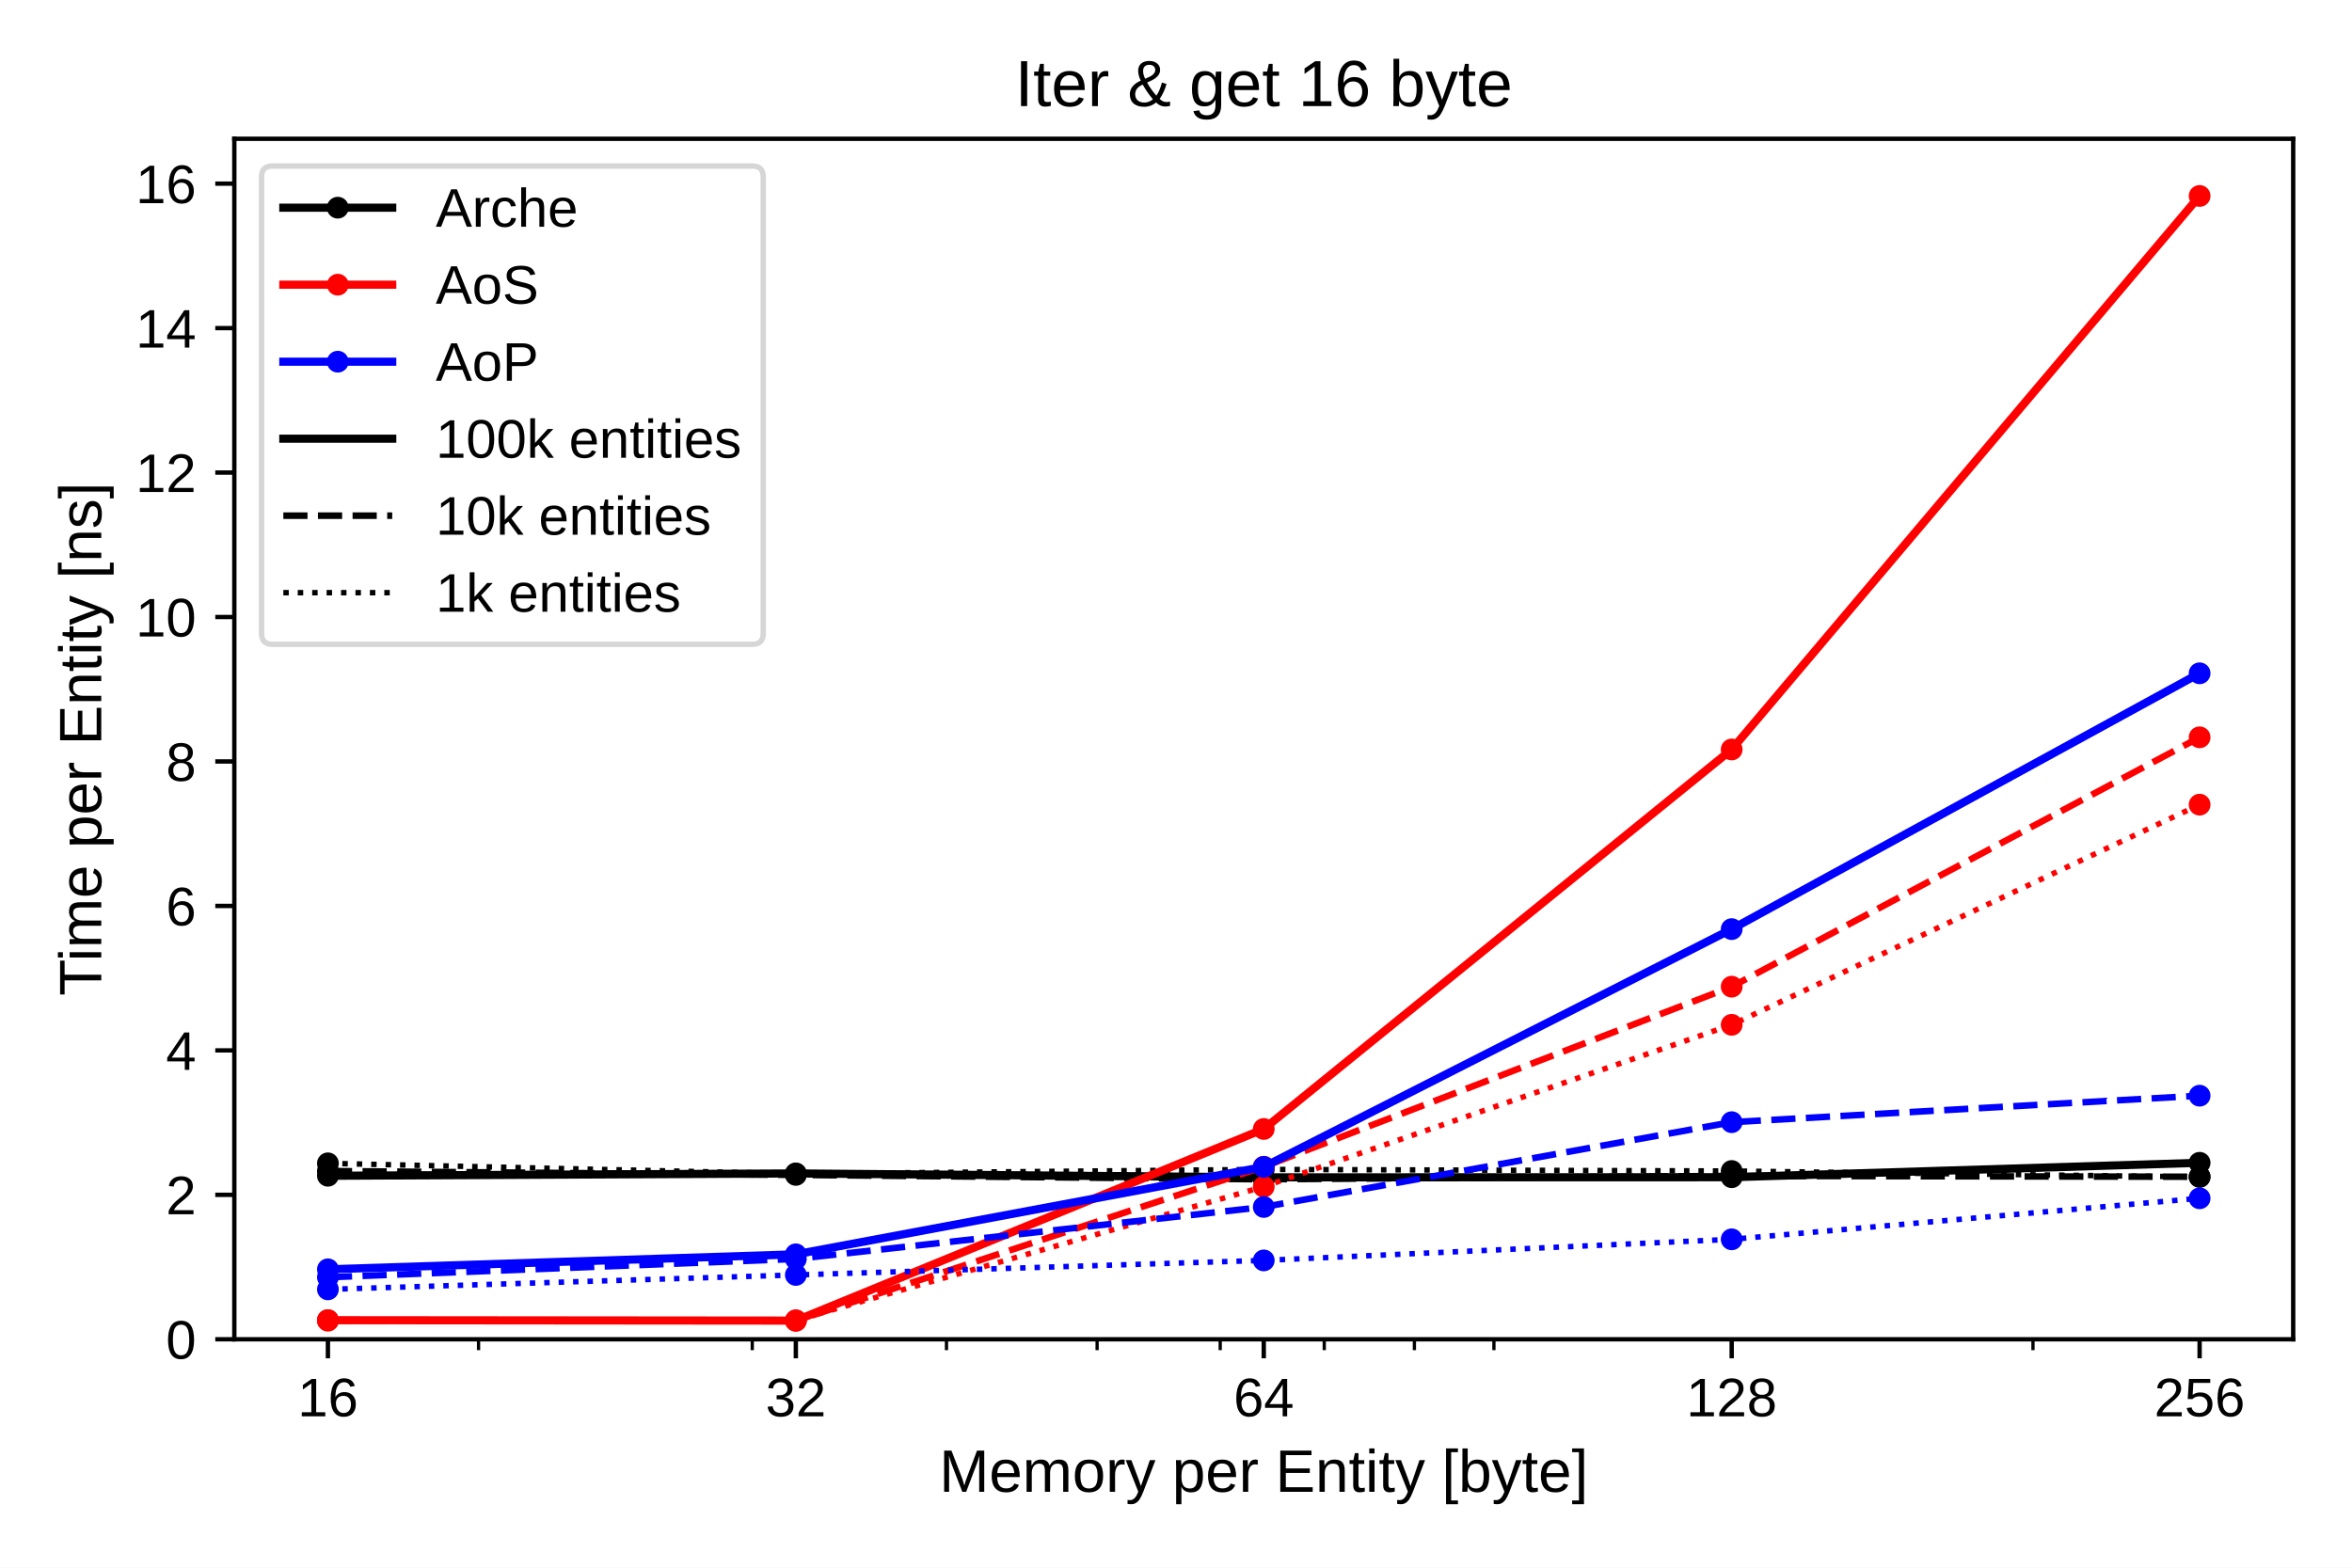
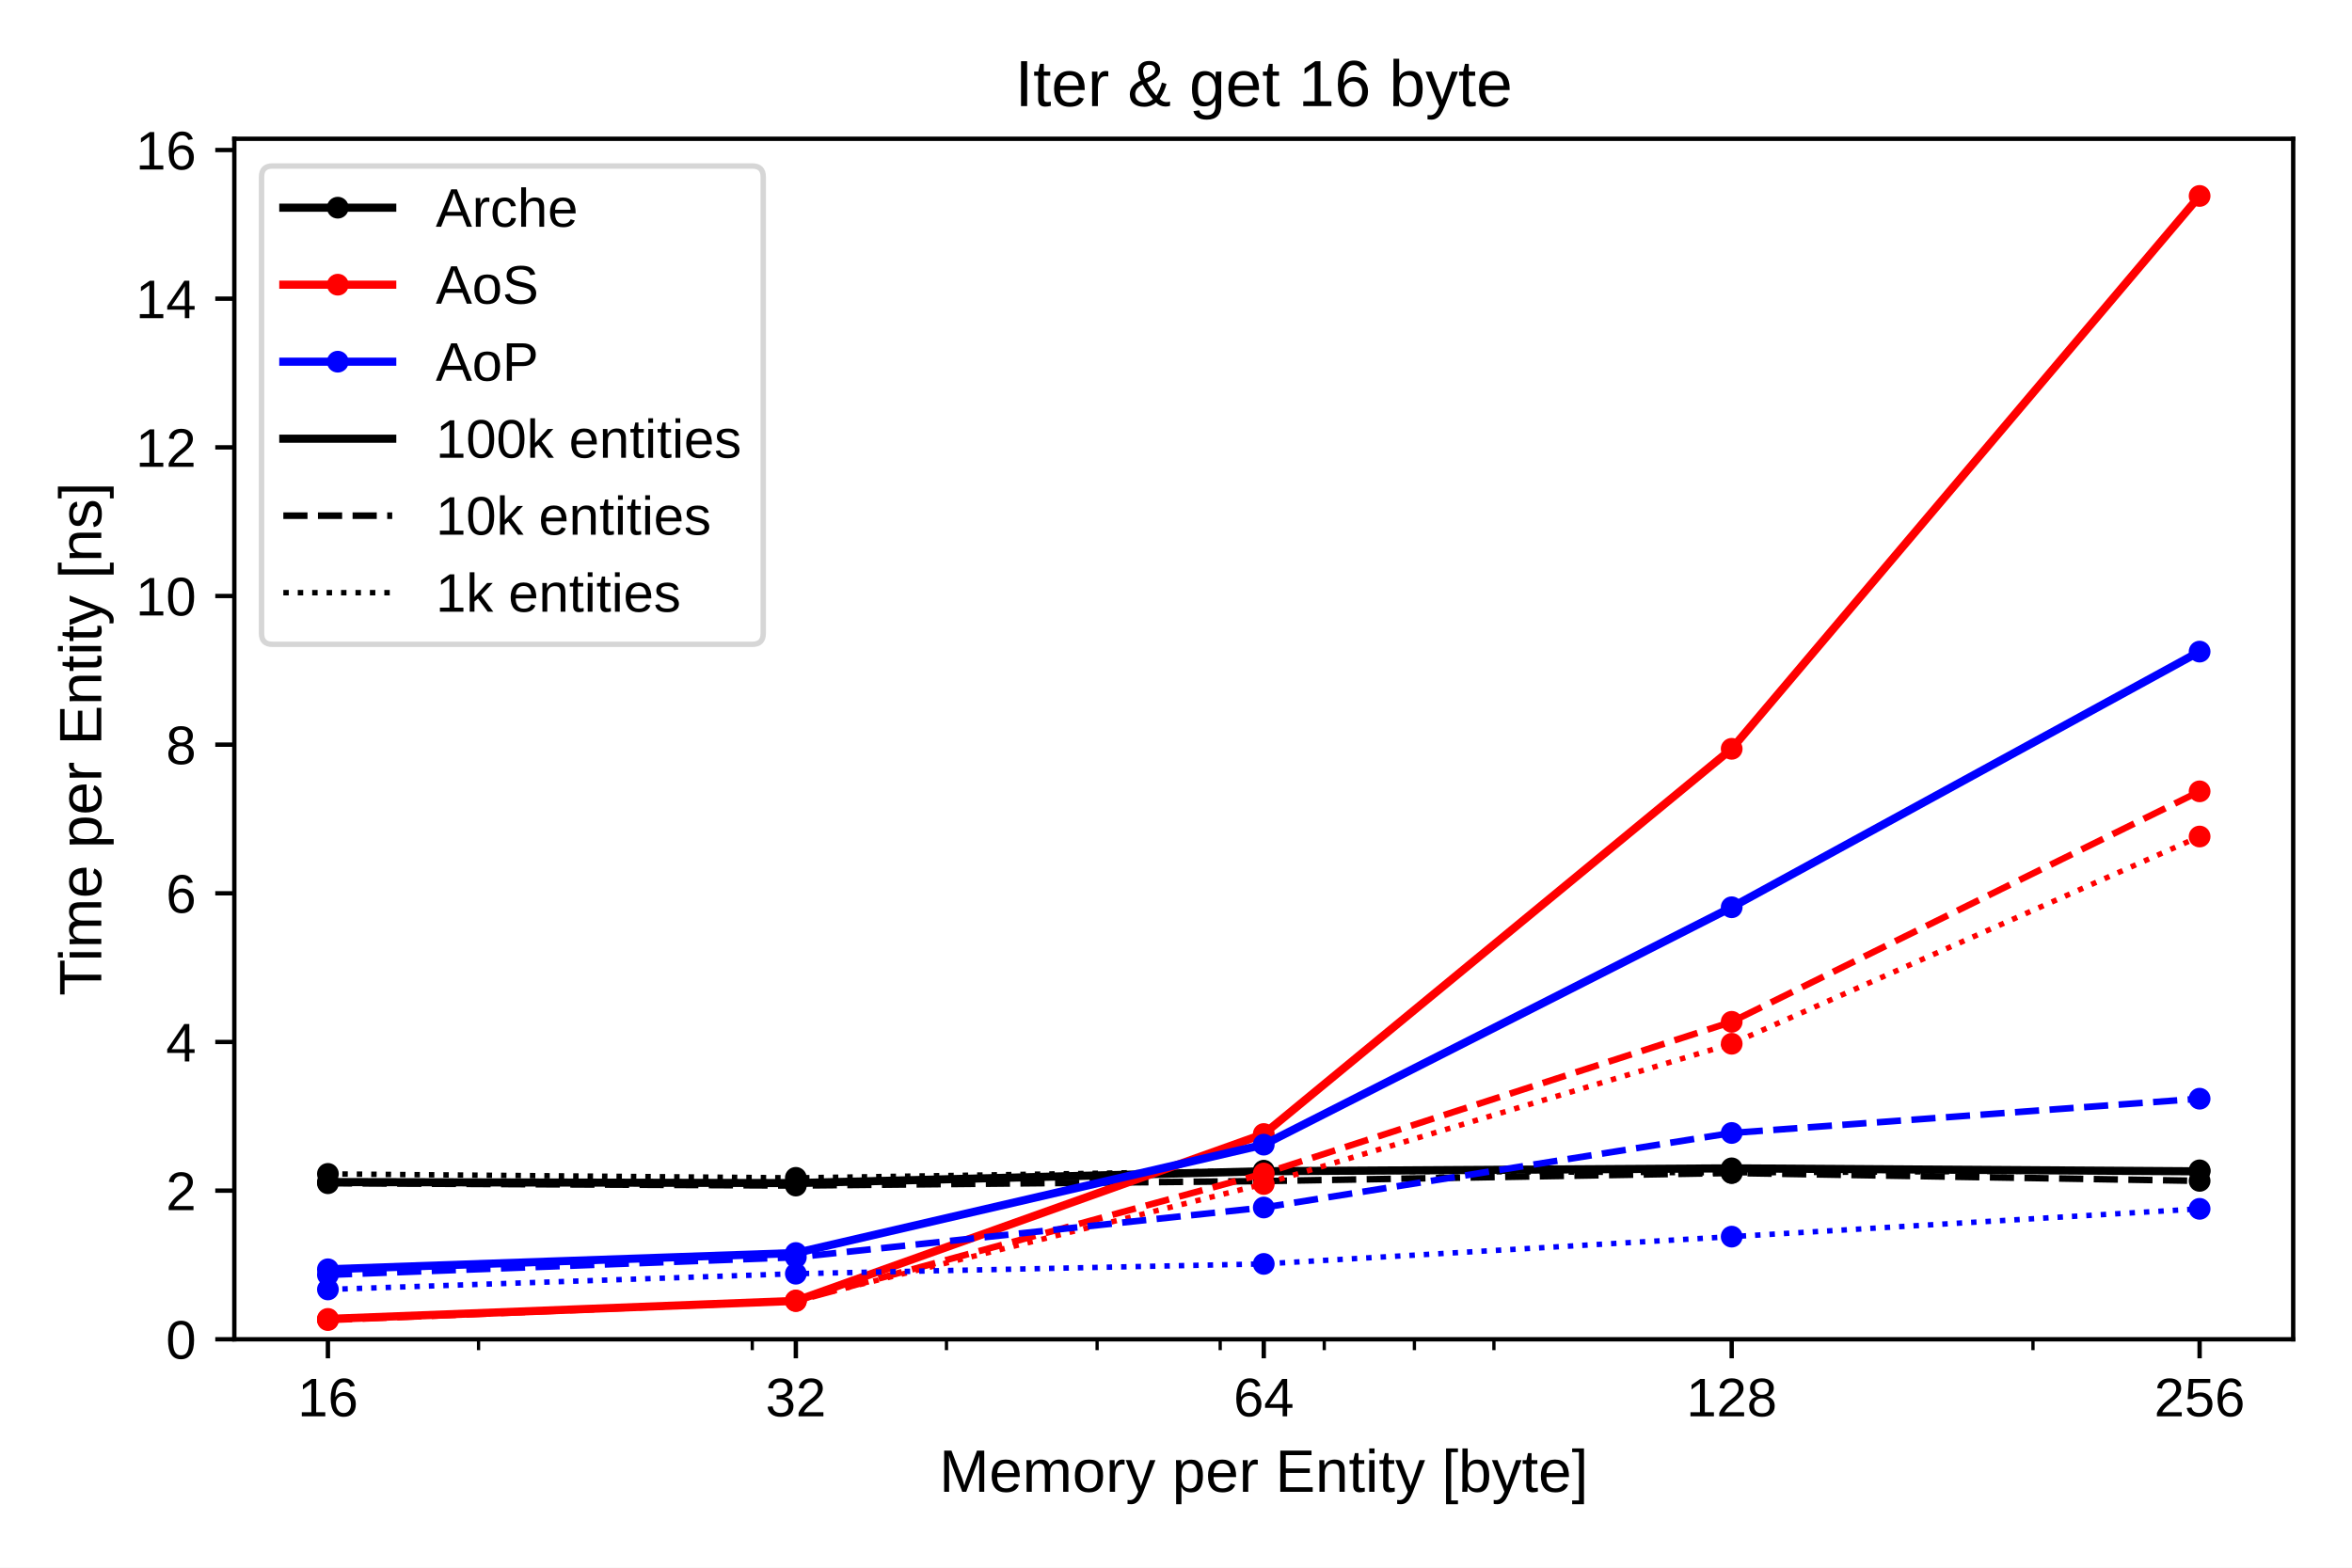
<svg xmlns="http://www.w3.org/2000/svg" xmlns:xlink="http://www.w3.org/1999/xlink" width="432pt" height="288pt" viewBox="0 0 432 288" version="1.1">
  <defs>
    <style type="text/css">*{stroke-linejoin: round; stroke-linecap: butt}</style>
  </defs>
  <g id="figure_1">
    <g id="patch_1">
      <path d="M 0 288  L 432 288  L 432 0  L 0 0  z " style="fill: #ffffff" />
    </g>
    <g id="axes_1">
      <g id="patch_2">
        <path d="M 43.04 246.04  L 421.2 246.04  L 421.2 25.496  L 43.04 25.496  z " style="fill: #ffffff" />
      </g>
      <g id="matplotlib.axis_1">
        <g id="xtick_1">
          <g id="line2d_1">
            <defs>
-               <path id="m99e4505fb2" d="M 0 0  L 0 3.5  " style="stroke: #000000; stroke-width: 0.8" />
+               <path id="ma231581b84" d="M 0 0  L 0 3.5  " style="stroke: #000000; stroke-width: 0.8" />
            </defs>
            <g>
-               <use xlink:href="#m99e4505fb2" x="60.229" y="246.04" style="stroke: #000000; stroke-width: 0.8" />
+               <use xlink:href="#ma231581b84" x="60.229" y="246.04" style="stroke: #000000; stroke-width: 0.8" />
            </g>
          </g>
          <g id="text_1">
            <text style="font: 10px 'Arial'; text-anchor: middle" x="60.229" y="260.198" transform="rotate(-0, 60.22909, 260.1978)">16</text>
          </g>
        </g>
        <g id="xtick_2">
          <g id="line2d_2">
            <g>
-               <use xlink:href="#m99e4505fb2" x="146.175" y="246.04" style="stroke: #000000; stroke-width: 0.8" />
+               <use xlink:href="#ma231581b84" x="146.175" y="246.04" style="stroke: #000000; stroke-width: 0.8" />
            </g>
          </g>
          <g id="text_2">
            <text style="font: 10px 'Arial'; text-anchor: middle" x="146.175" y="260.198" transform="rotate(-0, 146.1745, 260.1978)">32</text>
          </g>
        </g>
        <g id="xtick_3">
          <g id="line2d_3">
            <g>
-               <use xlink:href="#m99e4505fb2" x="232.12" y="246.04" style="stroke: #000000; stroke-width: 0.8" />
+               <use xlink:href="#ma231581b84" x="232.12" y="246.04" style="stroke: #000000; stroke-width: 0.8" />
            </g>
          </g>
          <g id="text_3">
            <text style="font: 10px 'Arial'; text-anchor: middle" x="232.12" y="260.198" transform="rotate(-0, 232.12, 260.1978)">64</text>
          </g>
        </g>
        <g id="xtick_4">
          <g id="line2d_4">
            <g>
-               <use xlink:href="#m99e4505fb2" x="318.065" y="246.04" style="stroke: #000000; stroke-width: 0.8" />
+               <use xlink:href="#ma231581b84" x="318.065" y="246.04" style="stroke: #000000; stroke-width: 0.8" />
            </g>
          </g>
          <g id="text_4">
            <text style="font: 10px 'Arial'; text-anchor: middle" x="318.065" y="260.198" transform="rotate(-0, 318.0655, 260.1978)">128</text>
          </g>
        </g>
        <g id="xtick_5">
          <g id="line2d_5">
            <g>
-               <use xlink:href="#m99e4505fb2" x="404.011" y="246.04" style="stroke: #000000; stroke-width: 0.8" />
+               <use xlink:href="#ma231581b84" x="404.011" y="246.04" style="stroke: #000000; stroke-width: 0.8" />
            </g>
          </g>
          <g id="text_5">
            <text style="font: 10px 'Arial'; text-anchor: middle" x="404.011" y="260.198" transform="rotate(-0, 404.0109, 260.1978)">256</text>
          </g>
        </g>
        <g id="xtick_6">
          <g id="line2d_6">
            <defs>
-               <path id="m54251f5d1b" d="M 0 0  L 0 2  " style="stroke: #000000; stroke-width: 0.6" />
+               <path id="mfa7d49e973" d="M 0 0  L 0 2  " style="stroke: #000000; stroke-width: 0.6" />
            </defs>
            <g>
-               <use xlink:href="#m54251f5d1b" x="87.897" y="246.04" style="stroke: #000000; stroke-width: 0.6" />
+               <use xlink:href="#mfa7d49e973" x="87.897" y="246.04" style="stroke: #000000; stroke-width: 0.6" />
            </g>
          </g>
        </g>
        <g id="xtick_7">
          <g id="line2d_7">
            <g>
-               <use xlink:href="#m54251f5d1b" x="138.172" y="246.04" style="stroke: #000000; stroke-width: 0.6" />
+               <use xlink:href="#mfa7d49e973" x="138.172" y="246.04" style="stroke: #000000; stroke-width: 0.6" />
            </g>
          </g>
        </g>
        <g id="xtick_8">
          <g id="line2d_8">
            <g>
-               <use xlink:href="#m54251f5d1b" x="173.843" y="246.04" style="stroke: #000000; stroke-width: 0.6" />
+               <use xlink:href="#mfa7d49e973" x="173.843" y="246.04" style="stroke: #000000; stroke-width: 0.6" />
            </g>
          </g>
        </g>
        <g id="xtick_9">
          <g id="line2d_9">
            <g>
-               <use xlink:href="#m54251f5d1b" x="201.511" y="246.04" style="stroke: #000000; stroke-width: 0.6" />
+               <use xlink:href="#mfa7d49e973" x="201.511" y="246.04" style="stroke: #000000; stroke-width: 0.6" />
            </g>
          </g>
        </g>
        <g id="xtick_10">
          <g id="line2d_10">
            <g>
-               <use xlink:href="#m54251f5d1b" x="224.118" y="246.04" style="stroke: #000000; stroke-width: 0.6" />
+               <use xlink:href="#mfa7d49e973" x="224.118" y="246.04" style="stroke: #000000; stroke-width: 0.6" />
            </g>
          </g>
        </g>
        <g id="xtick_11">
          <g id="line2d_11">
            <g>
-               <use xlink:href="#m54251f5d1b" x="243.231" y="246.04" style="stroke: #000000; stroke-width: 0.6" />
+               <use xlink:href="#mfa7d49e973" x="243.231" y="246.04" style="stroke: #000000; stroke-width: 0.6" />
            </g>
          </g>
        </g>
        <g id="xtick_12">
          <g id="line2d_12">
            <g>
-               <use xlink:href="#m54251f5d1b" x="259.788" y="246.04" style="stroke: #000000; stroke-width: 0.6" />
+               <use xlink:href="#mfa7d49e973" x="259.788" y="246.04" style="stroke: #000000; stroke-width: 0.6" />
            </g>
          </g>
        </g>
        <g id="xtick_13">
          <g id="line2d_13">
            <g>
-               <use xlink:href="#m54251f5d1b" x="274.393" y="246.04" style="stroke: #000000; stroke-width: 0.6" />
+               <use xlink:href="#mfa7d49e973" x="274.393" y="246.04" style="stroke: #000000; stroke-width: 0.6" />
            </g>
          </g>
        </g>
        <g id="xtick_14">
          <g id="line2d_14">
            <g>
-               <use xlink:href="#m54251f5d1b" x="373.402" y="246.04" style="stroke: #000000; stroke-width: 0.6" />
+               <use xlink:href="#mfa7d49e973" x="373.402" y="246.04" style="stroke: #000000; stroke-width: 0.6" />
            </g>
          </g>
        </g>
        <g id="text_6">
          <text style="font: 11px 'Arial'; text-anchor: middle" x="232.12" y="274.059" transform="rotate(-0, 232.12, 274.0589)">Memory per Entity [byte]</text>
        </g>
      </g>
      <g id="matplotlib.axis_2">
        <g id="ytick_1">
          <g id="line2d_15">
            <defs>
-               <path id="mc5c9afd570" d="M 0 0  L -3.5 0  " style="stroke: #000000; stroke-width: 0.8" />
+               <path id="m48a676a885" d="M 0 0  L -3.5 0  " style="stroke: #000000; stroke-width: 0.8" />
            </defs>
            <g>
-               <use xlink:href="#mc5c9afd570" x="43.04" y="246.04" style="stroke: #000000; stroke-width: 0.8" />
+               <use xlink:href="#m48a676a885" x="43.04" y="246.04" style="stroke: #000000; stroke-width: 0.8" />
            </g>
          </g>
          <g id="text_7">
            <text style="font: 10px 'Arial'; text-anchor: end" x="36.04" y="249.619" transform="rotate(-0, 36.04, 249.6189)">0</text>
          </g>
        </g>
        <g id="ytick_2">
          <g id="line2d_16">
            <g>
-               <use xlink:href="#mc5c9afd570" x="43.04" y="219.502" style="stroke: #000000; stroke-width: 0.8" />
+               <use xlink:href="#m48a676a885" x="43.04" y="218.73" style="stroke: #000000; stroke-width: 0.8" />
            </g>
          </g>
          <g id="text_8">
-             <text style="font: 10px 'Arial'; text-anchor: end" x="36.04" y="223.081" transform="rotate(-0, 36.04, 223.0813)">2</text>
+             <text style="font: 10px 'Arial'; text-anchor: end" x="36.04" y="222.309" transform="rotate(-0, 36.04, 222.3092)">2</text>
          </g>
        </g>
        <g id="ytick_3">
          <g id="line2d_17">
            <g>
-               <use xlink:href="#mc5c9afd570" x="43.04" y="192.965" style="stroke: #000000; stroke-width: 0.8" />
+               <use xlink:href="#m48a676a885" x="43.04" y="191.421" style="stroke: #000000; stroke-width: 0.8" />
            </g>
          </g>
          <g id="text_9">
-             <text style="font: 10px 'Arial'; text-anchor: end" x="36.04" y="196.544" transform="rotate(-0, 36.04, 196.5437)">4</text>
+             <text style="font: 10px 'Arial'; text-anchor: end" x="36.04" y="194.999" transform="rotate(-0, 36.04, 194.9995)">4</text>
          </g>
        </g>
        <g id="ytick_4">
          <g id="line2d_18">
            <g>
-               <use xlink:href="#mc5c9afd570" x="43.04" y="166.427" style="stroke: #000000; stroke-width: 0.8" />
+               <use xlink:href="#m48a676a885" x="43.04" y="164.111" style="stroke: #000000; stroke-width: 0.8" />
            </g>
          </g>
          <g id="text_10">
-             <text style="font: 10px 'Arial'; text-anchor: end" x="36.04" y="170.006" transform="rotate(-0, 36.04, 170.0062)">6</text>
+             <text style="font: 10px 'Arial'; text-anchor: end" x="36.04" y="167.69" transform="rotate(-0, 36.04, 167.6898)">6</text>
          </g>
        </g>
        <g id="ytick_5">
          <g id="line2d_19">
            <g>
-               <use xlink:href="#mc5c9afd570" x="43.04" y="139.89" style="stroke: #000000; stroke-width: 0.8" />
+               <use xlink:href="#m48a676a885" x="43.04" y="136.801" style="stroke: #000000; stroke-width: 0.8" />
            </g>
          </g>
          <g id="text_11">
-             <text style="font: 10px 'Arial'; text-anchor: end" x="36.04" y="143.469" transform="rotate(-0, 36.04, 143.4686)">8</text>
+             <text style="font: 10px 'Arial'; text-anchor: end" x="36.04" y="140.38" transform="rotate(-0, 36.04, 140.3801)">8</text>
          </g>
        </g>
        <g id="ytick_6">
          <g id="line2d_20">
            <g>
-               <use xlink:href="#mc5c9afd570" x="43.04" y="113.352" style="stroke: #000000; stroke-width: 0.8" />
+               <use xlink:href="#m48a676a885" x="43.04" y="109.491" style="stroke: #000000; stroke-width: 0.8" />
            </g>
          </g>
          <g id="text_12">
-             <text style="font: 10px 'Arial'; text-anchor: end" x="36.04" y="116.931" transform="rotate(-0, 36.04, 116.931)">10</text>
+             <text style="font: 10px 'Arial'; text-anchor: end" x="36.04" y="113.07" transform="rotate(-0, 36.04, 113.0704)">10</text>
          </g>
        </g>
        <g id="ytick_7">
          <g id="line2d_21">
            <g>
-               <use xlink:href="#mc5c9afd570" x="43.04" y="86.814" style="stroke: #000000; stroke-width: 0.8" />
+               <use xlink:href="#m48a676a885" x="43.04" y="82.182" style="stroke: #000000; stroke-width: 0.8" />
            </g>
          </g>
          <g id="text_13">
-             <text style="font: 10px 'Arial'; text-anchor: end" x="36.04" y="90.393" transform="rotate(-0, 36.04, 90.3934)">12</text>
+             <text style="font: 10px 'Arial'; text-anchor: end" x="36.04" y="85.761" transform="rotate(-0, 36.04, 85.76068)">12</text>
          </g>
        </g>
        <g id="ytick_8">
          <g id="line2d_22">
            <g>
-               <use xlink:href="#mc5c9afd570" x="43.04" y="60.277" style="stroke: #000000; stroke-width: 0.8" />
+               <use xlink:href="#m48a676a885" x="43.04" y="54.872" style="stroke: #000000; stroke-width: 0.8" />
            </g>
          </g>
          <g id="text_14">
-             <text style="font: 10px 'Arial'; text-anchor: end" x="36.04" y="63.856" transform="rotate(-0, 36.04, 63.85581)">14</text>
+             <text style="font: 10px 'Arial'; text-anchor: end" x="36.04" y="58.451" transform="rotate(-0, 36.04, 58.45098)">14</text>
          </g>
        </g>
        <g id="ytick_9">
          <g id="line2d_23">
            <g>
-               <use xlink:href="#mc5c9afd570" x="43.04" y="33.739" style="stroke: #000000; stroke-width: 0.8" />
+               <use xlink:href="#m48a676a885" x="43.04" y="27.562" style="stroke: #000000; stroke-width: 0.8" />
            </g>
          </g>
          <g id="text_15">
-             <text style="font: 10px 'Arial'; text-anchor: end" x="36.04" y="37.318" transform="rotate(-0, 36.04, 37.31823)">16</text>
+             <text style="font: 10px 'Arial'; text-anchor: end" x="36.04" y="31.141" transform="rotate(-0, 36.04, 31.14127)">16</text>
          </g>
        </g>
        <g id="text_16">
          <text style="font: 11px 'Arial'; text-anchor: middle" x="18.603" y="135.768" transform="rotate(-90, 18.60297, 135.7681)">Time per Entity [ns]</text>
        </g>
      </g>
      <g id="line2d_24">
-         <path d="M 60.229 213.717  L 146.175 215.628  L 232.12 214.832  L 318.065 215.124  L 404.011 216.212  " clip-path="url(#p780e442ca1)" style="fill: none; stroke-dasharray: 1,1.65; stroke-dashoffset: 0; stroke: #000000" />
+         <path d="M 60.229 215.658  L 146.175 216.382  L 232.12 215.071  L 318.065 215.467  L 404.011 215.003  " clip-path="url(#pd867d2f3a9)" style="fill: none; stroke-dasharray: 1,1.65; stroke-dashoffset: 0; stroke: #000000" />
        <defs>
-           <path id="m03d9cfce76" d="M 0 1.5  C 0.398 1.5 0.779 1.342 1.061 1.061  C 1.342 0.779 1.5 0.398 1.5 0  C 1.5 -0.398 1.342 -0.779 1.061 -1.061  C 0.779 -1.342 0.398 -1.5 0 -1.5  C -0.398 -1.5 -0.779 -1.342 -1.061 -1.061  C -1.342 -0.779 -1.5 -0.398 -1.5 0  C -1.5 0.398 -1.342 0.779 -1.061 1.061  C -0.779 1.342 -0.398 1.5 0 1.5  z " style="stroke: #000000" />
+           <path id="m750e425129" d="M 0 1.5  C 0.398 1.5 0.779 1.342 1.061 1.061  C 1.342 0.779 1.5 0.398 1.5 0  C 1.5 -0.398 1.342 -0.779 1.061 -1.061  C 0.779 -1.342 0.398 -1.5 0 -1.5  C -0.398 -1.5 -0.779 -1.342 -1.061 -1.061  C -1.342 -0.779 -1.5 -0.398 -1.5 0  C -1.5 0.398 -1.342 0.779 -1.061 1.061  C -0.779 1.342 -0.398 1.5 0 1.5  z " style="stroke: #000000" />
        </defs>
-         <g clip-path="url(#p780e442ca1)">
-           <use xlink:href="#m03d9cfce76" x="60.229" y="213.717" style="stroke: #000000" />
-           <use xlink:href="#m03d9cfce76" x="146.175" y="215.628" style="stroke: #000000" />
-           <use xlink:href="#m03d9cfce76" x="232.12" y="214.832" style="stroke: #000000" />
-           <use xlink:href="#m03d9cfce76" x="318.065" y="215.124" style="stroke: #000000" />
-           <use xlink:href="#m03d9cfce76" x="404.011" y="216.212" style="stroke: #000000" />
+         <g clip-path="url(#pd867d2f3a9)">
+           <use xlink:href="#m750e425129" x="60.229" y="215.658" style="stroke: #000000" />
+           <use xlink:href="#m750e425129" x="146.175" y="216.382" style="stroke: #000000" />
+           <use xlink:href="#m750e425129" x="232.12" y="215.071" style="stroke: #000000" />
+           <use xlink:href="#m750e425129" x="318.065" y="215.467" style="stroke: #000000" />
+           <use xlink:href="#m750e425129" x="404.011" y="215.003" style="stroke: #000000" />
        </g>
      </g>
      <g id="line2d_25">
-         <path d="M 60.229 215.133  L 146.175 215.843  L 232.12 216.651  L 318.065 216.025  L 404.011 216.183  " clip-path="url(#p780e442ca1)" style="fill: none; stroke-dasharray: 4.44,1.92; stroke-dashoffset: 0; stroke: #000000; stroke-width: 1.2" />
-         <g clip-path="url(#p780e442ca1)">
-           <use xlink:href="#m03d9cfce76" x="60.229" y="215.133" style="stroke: #000000" />
-           <use xlink:href="#m03d9cfce76" x="146.175" y="215.843" style="stroke: #000000" />
-           <use xlink:href="#m03d9cfce76" x="232.12" y="216.651" style="stroke: #000000" />
-           <use xlink:href="#m03d9cfce76" x="318.065" y="216.025" style="stroke: #000000" />
-           <use xlink:href="#m03d9cfce76" x="404.011" y="216.183" style="stroke: #000000" />
+         <path d="M 60.229 217.373  L 146.175 217.798  L 232.12 216.976  L 318.065 215.49  L 404.011 216.939  " clip-path="url(#pd867d2f3a9)" style="fill: none; stroke-dasharray: 4.44,1.92; stroke-dashoffset: 0; stroke: #000000; stroke-width: 1.2" />
+         <g clip-path="url(#pd867d2f3a9)">
+           <use xlink:href="#m750e425129" x="60.229" y="217.373" style="stroke: #000000" />
+           <use xlink:href="#m750e425129" x="146.175" y="217.798" style="stroke: #000000" />
+           <use xlink:href="#m750e425129" x="232.12" y="216.976" style="stroke: #000000" />
+           <use xlink:href="#m750e425129" x="318.065" y="215.49" style="stroke: #000000" />
+           <use xlink:href="#m750e425129" x="404.011" y="216.939" style="stroke: #000000" />
        </g>
      </g>
      <g id="line2d_26">
-         <path d="M 60.229 215.999  L 146.175 215.571  L 232.12 216.29  L 318.065 216.268  L 404.011 213.615  " clip-path="url(#p780e442ca1)" style="fill: none; stroke: #000000; stroke-width: 1.5; stroke-linecap: square" />
-         <g clip-path="url(#p780e442ca1)">
-           <use xlink:href="#m03d9cfce76" x="60.229" y="215.999" style="stroke: #000000" />
-           <use xlink:href="#m03d9cfce76" x="146.175" y="215.571" style="stroke: #000000" />
-           <use xlink:href="#m03d9cfce76" x="232.12" y="216.29" style="stroke: #000000" />
-           <use xlink:href="#m03d9cfce76" x="318.065" y="216.268" style="stroke: #000000" />
-           <use xlink:href="#m03d9cfce76" x="404.011" y="213.615" style="stroke: #000000" />
+         <path d="M 60.229 217.154  L 146.175 217.343  L 232.12 215.169  L 318.065 214.636  L 404.011 215.186  " clip-path="url(#pd867d2f3a9)" style="fill: none; stroke: #000000; stroke-width: 1.5; stroke-linecap: square" />
+         <g clip-path="url(#pd867d2f3a9)">
+           <use xlink:href="#m750e425129" x="60.229" y="217.154" style="stroke: #000000" />
+           <use xlink:href="#m750e425129" x="146.175" y="217.343" style="stroke: #000000" />
+           <use xlink:href="#m750e425129" x="232.12" y="215.169" style="stroke: #000000" />
+           <use xlink:href="#m750e425129" x="318.065" y="214.636" style="stroke: #000000" />
+           <use xlink:href="#m750e425129" x="404.011" y="215.186" style="stroke: #000000" />
        </g>
      </g>
      <g id="line2d_27">
-         <path d="M 60.229 242.53  L 146.175 242.548  L 232.12 218.003  L 318.065 188.268  L 404.011 147.824  " clip-path="url(#p780e442ca1)" style="fill: none; stroke-dasharray: 1,1.65; stroke-dashoffset: 0; stroke: #ff0000" />
+         <path d="M 60.229 242.404  L 146.175 238.909  L 232.12 217.515  L 318.065 191.748  L 404.011 153.679  " clip-path="url(#pd867d2f3a9)" style="fill: none; stroke-dasharray: 1,1.65; stroke-dashoffset: 0; stroke: #ff0000" />
        <defs>
-           <path id="m8d83b10435" d="M 0 1.5  C 0.398 1.5 0.779 1.342 1.061 1.061  C 1.342 0.779 1.5 0.398 1.5 0  C 1.5 -0.398 1.342 -0.779 1.061 -1.061  C 0.779 -1.342 0.398 -1.5 0 -1.5  C -0.398 -1.5 -0.779 -1.342 -1.061 -1.061  C -1.342 -0.779 -1.5 -0.398 -1.5 0  C -1.5 0.398 -1.342 0.779 -1.061 1.061  C -0.779 1.342 -0.398 1.5 0 1.5  z " style="stroke: #ff0000" />
+           <path id="m8ead3b69bd" d="M 0 1.5  C 0.398 1.5 0.779 1.342 1.061 1.061  C 1.342 0.779 1.5 0.398 1.5 0  C 1.5 -0.398 1.342 -0.779 1.061 -1.061  C 0.779 -1.342 0.398 -1.5 0 -1.5  C -0.398 -1.5 -0.779 -1.342 -1.061 -1.061  C -1.342 -0.779 -1.5 -0.398 -1.5 0  C -1.5 0.398 -1.342 0.779 -1.061 1.061  C -0.779 1.342 -0.398 1.5 0 1.5  z " style="stroke: #ff0000" />
        </defs>
-         <g clip-path="url(#p780e442ca1)">
-           <use xlink:href="#m8d83b10435" x="60.229" y="242.53" style="fill: #ff0000; stroke: #ff0000" />
-           <use xlink:href="#m8d83b10435" x="146.175" y="242.548" style="fill: #ff0000; stroke: #ff0000" />
-           <use xlink:href="#m8d83b10435" x="232.12" y="218.003" style="fill: #ff0000; stroke: #ff0000" />
-           <use xlink:href="#m8d83b10435" x="318.065" y="188.268" style="fill: #ff0000; stroke: #ff0000" />
-           <use xlink:href="#m8d83b10435" x="404.011" y="147.824" style="fill: #ff0000; stroke: #ff0000" />
+         <g clip-path="url(#pd867d2f3a9)">
+           <use xlink:href="#m8ead3b69bd" x="60.229" y="242.404" style="fill: #ff0000; stroke: #ff0000" />
+           <use xlink:href="#m8ead3b69bd" x="146.175" y="238.909" style="fill: #ff0000; stroke: #ff0000" />
+           <use xlink:href="#m8ead3b69bd" x="232.12" y="217.515" style="fill: #ff0000; stroke: #ff0000" />
+           <use xlink:href="#m8ead3b69bd" x="318.065" y="191.748" style="fill: #ff0000; stroke: #ff0000" />
+           <use xlink:href="#m8ead3b69bd" x="404.011" y="153.679" style="fill: #ff0000; stroke: #ff0000" />
        </g>
      </g>
      <g id="line2d_28">
-         <path d="M 60.229 242.622  L 146.175 242.643  L 232.12 214.342  L 318.065 181.264  L 404.011 135.453  " clip-path="url(#p780e442ca1)" style="fill: none; stroke-dasharray: 4.44,1.92; stroke-dashoffset: 0; stroke: #ff0000; stroke-width: 1.2" />
-         <g clip-path="url(#p780e442ca1)">
-           <use xlink:href="#m8d83b10435" x="60.229" y="242.622" style="fill: #ff0000; stroke: #ff0000" />
-           <use xlink:href="#m8d83b10435" x="146.175" y="242.643" style="fill: #ff0000; stroke: #ff0000" />
-           <use xlink:href="#m8d83b10435" x="232.12" y="214.342" style="fill: #ff0000; stroke: #ff0000" />
-           <use xlink:href="#m8d83b10435" x="318.065" y="181.264" style="fill: #ff0000; stroke: #ff0000" />
-           <use xlink:href="#m8d83b10435" x="404.011" y="135.453" style="fill: #ff0000; stroke: #ff0000" />
+         <path d="M 60.229 242.507  L 146.175 239.017  L 232.12 215.583  L 318.065 187.717  L 404.011 145.378  " clip-path="url(#pd867d2f3a9)" style="fill: none; stroke-dasharray: 4.44,1.92; stroke-dashoffset: 0; stroke: #ff0000; stroke-width: 1.2" />
+         <g clip-path="url(#pd867d2f3a9)">
+           <use xlink:href="#m8ead3b69bd" x="60.229" y="242.507" style="fill: #ff0000; stroke: #ff0000" />
+           <use xlink:href="#m8ead3b69bd" x="146.175" y="239.017" style="fill: #ff0000; stroke: #ff0000" />
+           <use xlink:href="#m8ead3b69bd" x="232.12" y="215.583" style="fill: #ff0000; stroke: #ff0000" />
+           <use xlink:href="#m8ead3b69bd" x="318.065" y="187.717" style="fill: #ff0000; stroke: #ff0000" />
+           <use xlink:href="#m8ead3b69bd" x="404.011" y="145.378" style="fill: #ff0000; stroke: #ff0000" />
        </g>
      </g>
      <g id="line2d_29">
-         <path d="M 60.229 242.532  L 146.175 242.61  L 232.12 207.405  L 318.065 137.686  L 404.011 35.998  " clip-path="url(#p780e442ca1)" style="fill: none; stroke: #ff0000; stroke-width: 1.5; stroke-linecap: square" />
-         <g clip-path="url(#p780e442ca1)">
-           <use xlink:href="#m8d83b10435" x="60.229" y="242.532" style="fill: #ff0000; stroke: #ff0000" />
-           <use xlink:href="#m8d83b10435" x="146.175" y="242.61" style="fill: #ff0000; stroke: #ff0000" />
-           <use xlink:href="#m8d83b10435" x="232.12" y="207.405" style="fill: #ff0000; stroke: #ff0000" />
-           <use xlink:href="#m8d83b10435" x="318.065" y="137.686" style="fill: #ff0000; stroke: #ff0000" />
-           <use xlink:href="#m8d83b10435" x="404.011" y="35.998" style="fill: #ff0000; stroke: #ff0000" />
+         <path d="M 60.229 242.298  L 146.175 238.983  L 232.12 208.329  L 318.065 137.565  L 404.011 35.998  " clip-path="url(#pd867d2f3a9)" style="fill: none; stroke: #ff0000; stroke-width: 1.5; stroke-linecap: square" />
+         <g clip-path="url(#pd867d2f3a9)">
+           <use xlink:href="#m8ead3b69bd" x="60.229" y="242.298" style="fill: #ff0000; stroke: #ff0000" />
+           <use xlink:href="#m8ead3b69bd" x="146.175" y="238.983" style="fill: #ff0000; stroke: #ff0000" />
+           <use xlink:href="#m8ead3b69bd" x="232.12" y="208.329" style="fill: #ff0000; stroke: #ff0000" />
+           <use xlink:href="#m8ead3b69bd" x="318.065" y="137.565" style="fill: #ff0000; stroke: #ff0000" />
+           <use xlink:href="#m8ead3b69bd" x="404.011" y="35.998" style="fill: #ff0000; stroke: #ff0000" />
        </g>
      </g>
      <g id="line2d_30">
-         <path d="M 60.229 236.87  L 146.175 234.219  L 232.12 231.55  L 318.065 227.676  L 404.011 220.139  " clip-path="url(#p780e442ca1)" style="fill: none; stroke-dasharray: 1,1.65; stroke-dashoffset: 0; stroke: #0000ff" />
+         <path d="M 60.229 236.884  L 146.175 233.992  L 232.12 232.194  L 318.065 227.183  L 404.011 222.076  " clip-path="url(#pd867d2f3a9)" style="fill: none; stroke-dasharray: 1,1.65; stroke-dashoffset: 0; stroke: #0000ff" />
        <defs>
-           <path id="m7c82df466f" d="M 0 1.5  C 0.398 1.5 0.779 1.342 1.061 1.061  C 1.342 0.779 1.5 0.398 1.5 0  C 1.5 -0.398 1.342 -0.779 1.061 -1.061  C 0.779 -1.342 0.398 -1.5 0 -1.5  C -0.398 -1.5 -0.779 -1.342 -1.061 -1.061  C -1.342 -0.779 -1.5 -0.398 -1.5 0  C -1.5 0.398 -1.342 0.779 -1.061 1.061  C -0.779 1.342 -0.398 1.5 0 1.5  z " style="stroke: #0000ff" />
+           <path id="m8011447a2c" d="M 0 1.5  C 0.398 1.5 0.779 1.342 1.061 1.061  C 1.342 0.779 1.5 0.398 1.5 0  C 1.5 -0.398 1.342 -0.779 1.061 -1.061  C 0.779 -1.342 0.398 -1.5 0 -1.5  C -0.398 -1.5 -0.779 -1.342 -1.061 -1.061  C -1.342 -0.779 -1.5 -0.398 -1.5 0  C -1.5 0.398 -1.342 0.779 -1.061 1.061  C -0.779 1.342 -0.398 1.5 0 1.5  z " style="stroke: #0000ff" />
        </defs>
-         <g clip-path="url(#p780e442ca1)">
-           <use xlink:href="#m7c82df466f" x="60.229" y="236.87" style="fill: #0000ff; stroke: #0000ff" />
-           <use xlink:href="#m7c82df466f" x="146.175" y="234.219" style="fill: #0000ff; stroke: #0000ff" />
-           <use xlink:href="#m7c82df466f" x="232.12" y="231.55" style="fill: #0000ff; stroke: #0000ff" />
-           <use xlink:href="#m7c82df466f" x="318.065" y="227.676" style="fill: #0000ff; stroke: #0000ff" />
-           <use xlink:href="#m7c82df466f" x="404.011" y="220.139" style="fill: #0000ff; stroke: #0000ff" />
+         <g clip-path="url(#pd867d2f3a9)">
+           <use xlink:href="#m8011447a2c" x="60.229" y="236.884" style="fill: #0000ff; stroke: #0000ff" />
+           <use xlink:href="#m8011447a2c" x="146.175" y="233.992" style="fill: #0000ff; stroke: #0000ff" />
+           <use xlink:href="#m8011447a2c" x="232.12" y="232.194" style="fill: #0000ff; stroke: #0000ff" />
+           <use xlink:href="#m8011447a2c" x="318.065" y="227.183" style="fill: #0000ff; stroke: #0000ff" />
+           <use xlink:href="#m8011447a2c" x="404.011" y="222.076" style="fill: #0000ff; stroke: #0000ff" />
        </g>
      </g>
      <g id="line2d_31">
-         <path d="M 60.229 234.647  L 146.175 231.28  L 232.12 221.734  L 318.065 206.157  L 404.011 201.29  " clip-path="url(#p780e442ca1)" style="fill: none; stroke-dasharray: 4.44,1.92; stroke-dashoffset: 0; stroke: #0000ff; stroke-width: 1.2" />
-         <g clip-path="url(#p780e442ca1)">
-           <use xlink:href="#m7c82df466f" x="60.229" y="234.647" style="fill: #0000ff; stroke: #0000ff" />
-           <use xlink:href="#m7c82df466f" x="146.175" y="231.28" style="fill: #0000ff; stroke: #0000ff" />
-           <use xlink:href="#m7c82df466f" x="232.12" y="221.734" style="fill: #0000ff; stroke: #0000ff" />
-           <use xlink:href="#m7c82df466f" x="318.065" y="206.157" style="fill: #0000ff; stroke: #0000ff" />
-           <use xlink:href="#m7c82df466f" x="404.011" y="201.29" style="fill: #0000ff; stroke: #0000ff" />
+         <path d="M 60.229 234.208  L 146.175 230.977  L 232.12 221.833  L 318.065 208.14  L 404.011 201.843  " clip-path="url(#pd867d2f3a9)" style="fill: none; stroke-dasharray: 4.44,1.92; stroke-dashoffset: 0; stroke: #0000ff; stroke-width: 1.2" />
+         <g clip-path="url(#pd867d2f3a9)">
+           <use xlink:href="#m8011447a2c" x="60.229" y="234.208" style="fill: #0000ff; stroke: #0000ff" />
+           <use xlink:href="#m8011447a2c" x="146.175" y="230.977" style="fill: #0000ff; stroke: #0000ff" />
+           <use xlink:href="#m8011447a2c" x="232.12" y="221.833" style="fill: #0000ff; stroke: #0000ff" />
+           <use xlink:href="#m8011447a2c" x="318.065" y="208.14" style="fill: #0000ff; stroke: #0000ff" />
+           <use xlink:href="#m8011447a2c" x="404.011" y="201.843" style="fill: #0000ff; stroke: #0000ff" />
        </g>
      </g>
      <g id="line2d_32">
-         <path d="M 60.229 233.186  L 146.175 230.431  L 232.12 214.368  L 318.065 170.69  L 404.011 123.692  " clip-path="url(#p780e442ca1)" style="fill: none; stroke: #0000ff; stroke-width: 1.5; stroke-linecap: square" />
-         <g clip-path="url(#p780e442ca1)">
-           <use xlink:href="#m7c82df466f" x="60.229" y="233.186" style="fill: #0000ff; stroke: #0000ff" />
-           <use xlink:href="#m7c82df466f" x="146.175" y="230.431" style="fill: #0000ff; stroke: #0000ff" />
-           <use xlink:href="#m7c82df466f" x="232.12" y="214.368" style="fill: #0000ff; stroke: #0000ff" />
-           <use xlink:href="#m7c82df466f" x="318.065" y="170.69" style="fill: #0000ff; stroke: #0000ff" />
-           <use xlink:href="#m7c82df466f" x="404.011" y="123.692" style="fill: #0000ff; stroke: #0000ff" />
+         <path d="M 60.229 233.181  L 146.175 230.19  L 232.12 210.286  L 318.065 166.673  L 404.011 119.708  " clip-path="url(#pd867d2f3a9)" style="fill: none; stroke: #0000ff; stroke-width: 1.5; stroke-linecap: square" />
+         <g clip-path="url(#pd867d2f3a9)">
+           <use xlink:href="#m8011447a2c" x="60.229" y="233.181" style="fill: #0000ff; stroke: #0000ff" />
+           <use xlink:href="#m8011447a2c" x="146.175" y="230.19" style="fill: #0000ff; stroke: #0000ff" />
+           <use xlink:href="#m8011447a2c" x="232.12" y="210.286" style="fill: #0000ff; stroke: #0000ff" />
+           <use xlink:href="#m8011447a2c" x="318.065" y="166.673" style="fill: #0000ff; stroke: #0000ff" />
+           <use xlink:href="#m8011447a2c" x="404.011" y="119.708" style="fill: #0000ff; stroke: #0000ff" />
        </g>
      </g>
      <g id="line2d_33">
-         <path clip-path="url(#p780e442ca1)" style="fill: none; stroke: #000000; stroke-width: 1.5; stroke-linecap: square" />
+         <path clip-path="url(#pd867d2f3a9)" style="fill: none; stroke: #000000; stroke-width: 1.5; stroke-linecap: square" />
      </g>
      <g id="line2d_34">
-         <path clip-path="url(#p780e442ca1)" style="fill: none; stroke-dasharray: 4.44,1.92; stroke-dashoffset: 0; stroke: #000000; stroke-width: 1.2" />
+         <path clip-path="url(#pd867d2f3a9)" style="fill: none; stroke-dasharray: 4.44,1.92; stroke-dashoffset: 0; stroke: #000000; stroke-width: 1.2" />
      </g>
      <g id="line2d_35">
-         <path clip-path="url(#p780e442ca1)" style="fill: none; stroke-dasharray: 1,1.65; stroke-dashoffset: 0; stroke: #000000" />
+         <path clip-path="url(#pd867d2f3a9)" style="fill: none; stroke-dasharray: 1,1.65; stroke-dashoffset: 0; stroke: #000000" />
      </g>
      <g id="patch_3">
        <path d="M 43.04 246.04  L 43.04 25.496  " style="fill: none; stroke: #000000; stroke-width: 0.8; stroke-linejoin: miter; stroke-linecap: square" />
      </g>
      <g id="patch_4">
        <path d="M 421.2 246.04  L 421.2 25.496  " style="fill: none; stroke: #000000; stroke-width: 0.8; stroke-linejoin: miter; stroke-linecap: square" />
      </g>
      <g id="patch_5">
        <path d="M 43.04 246.04  L 421.2 246.04  " style="fill: none; stroke: #000000; stroke-width: 0.8; stroke-linejoin: miter; stroke-linecap: square" />
      </g>
      <g id="patch_6">
        <path d="M 43.04 25.496  L 421.2 25.496  " style="fill: none; stroke: #000000; stroke-width: 0.8; stroke-linejoin: miter; stroke-linecap: square" />
      </g>
      <g id="text_17">
        <text style="font: 12px 'Arial'; text-anchor: middle" x="232.12" y="19.496" transform="rotate(-0, 232.12, 19.49625)">Iter &amp; get 16 byte</text>
      </g>
      <g id="legend_1">
        <g id="patch_7">
          <path d="M 50.04 118.368  L 138.184 118.368  Q 140.184 118.368 140.184 116.368  L 140.184 32.496  Q 140.184 30.496 138.184 30.496  L 50.04 30.496  Q 48.04 30.496 48.04 32.496  L 48.04 116.368  Q 48.04 118.368 50.04 118.368  z " style="fill: #ffffff; opacity: 0.8; stroke: #cccccc; stroke-linejoin: miter" />
        </g>
        <g id="line2d_36">
          <path d="M 52.04 38.154  L 62.04 38.154  L 72.04 38.154  " style="fill: none; stroke: #000000; stroke-width: 1.5; stroke-linecap: square" />
          <g>
-             <use xlink:href="#m03d9cfce76" x="62.04" y="38.154" style="stroke: #000000" />
+             <use xlink:href="#m750e425129" x="62.04" y="38.154" style="stroke: #000000" />
          </g>
        </g>
        <g id="text_18">
          <text style="font: 10px 'Arial'; text-anchor: start" x="80.04" y="41.654" transform="rotate(-0, 80.04, 41.65406)">Arche</text>
        </g>
        <g id="line2d_37">
          <path d="M 52.04 52.299  L 62.04 52.299  L 72.04 52.299  " style="fill: none; stroke: #ff0000; stroke-width: 1.5; stroke-linecap: square" />
          <g>
-             <use xlink:href="#m8d83b10435" x="62.04" y="52.299" style="fill: #ff0000; stroke: #ff0000" />
+             <use xlink:href="#m8ead3b69bd" x="62.04" y="52.299" style="fill: #ff0000; stroke: #ff0000" />
          </g>
        </g>
        <g id="text_19">
          <text style="font: 10px 'Arial'; text-anchor: start" x="80.04" y="55.799" transform="rotate(-0, 80.04, 55.79937)">AoS</text>
        </g>
        <g id="line2d_38">
          <path d="M 52.04 66.445  L 62.04 66.445  L 72.04 66.445  " style="fill: none; stroke: #0000ff; stroke-width: 1.5; stroke-linecap: square" />
          <g>
-             <use xlink:href="#m7c82df466f" x="62.04" y="66.445" style="fill: #0000ff; stroke: #0000ff" />
+             <use xlink:href="#m8011447a2c" x="62.04" y="66.445" style="fill: #0000ff; stroke: #0000ff" />
          </g>
        </g>
        <g id="text_20">
          <text style="font: 10px 'Arial'; text-anchor: start" x="80.04" y="69.945" transform="rotate(-0, 80.04, 69.94469)">AoP</text>
        </g>
        <g id="line2d_39">
          <path d="M 52.04 80.59  L 62.04 80.59  L 72.04 80.59  " style="fill: none; stroke: #000000; stroke-width: 1.5; stroke-linecap: square" />
        </g>
        <g id="text_21">
          <text style="font: 10px 'Arial'; text-anchor: start" x="80.04" y="84.09" transform="rotate(-0, 80.04, 84.09)">100k entities</text>
        </g>
        <g id="line2d_40">
          <path d="M 52.04 94.735  L 62.04 94.735  L 72.04 94.735  " style="fill: none; stroke-dasharray: 4.44,1.92; stroke-dashoffset: 0; stroke: #000000; stroke-width: 1.2" />
        </g>
        <g id="text_22">
          <text style="font: 10px 'Arial'; text-anchor: start" x="80.04" y="98.235" transform="rotate(-0, 80.04, 98.23531)">10k entities</text>
        </g>
        <g id="line2d_41">
          <path d="M 52.04 108.881  L 62.04 108.881  L 72.04 108.881  " style="fill: none; stroke-dasharray: 1,1.65; stroke-dashoffset: 0; stroke: #000000" />
        </g>
        <g id="text_23">
          <text style="font: 10px 'Arial'; text-anchor: start" x="80.04" y="112.381" transform="rotate(-0, 80.04, 112.3806)">1k entities</text>
        </g>
      </g>
    </g>
  </g>
  <defs>
-     <clipPath id="p780e442ca1">
+     <clipPath id="pd867d2f3a9">
      <rect x="43.04" y="25.496" width="378.16" height="220.544" />
    </clipPath>
  </defs>
</svg>
